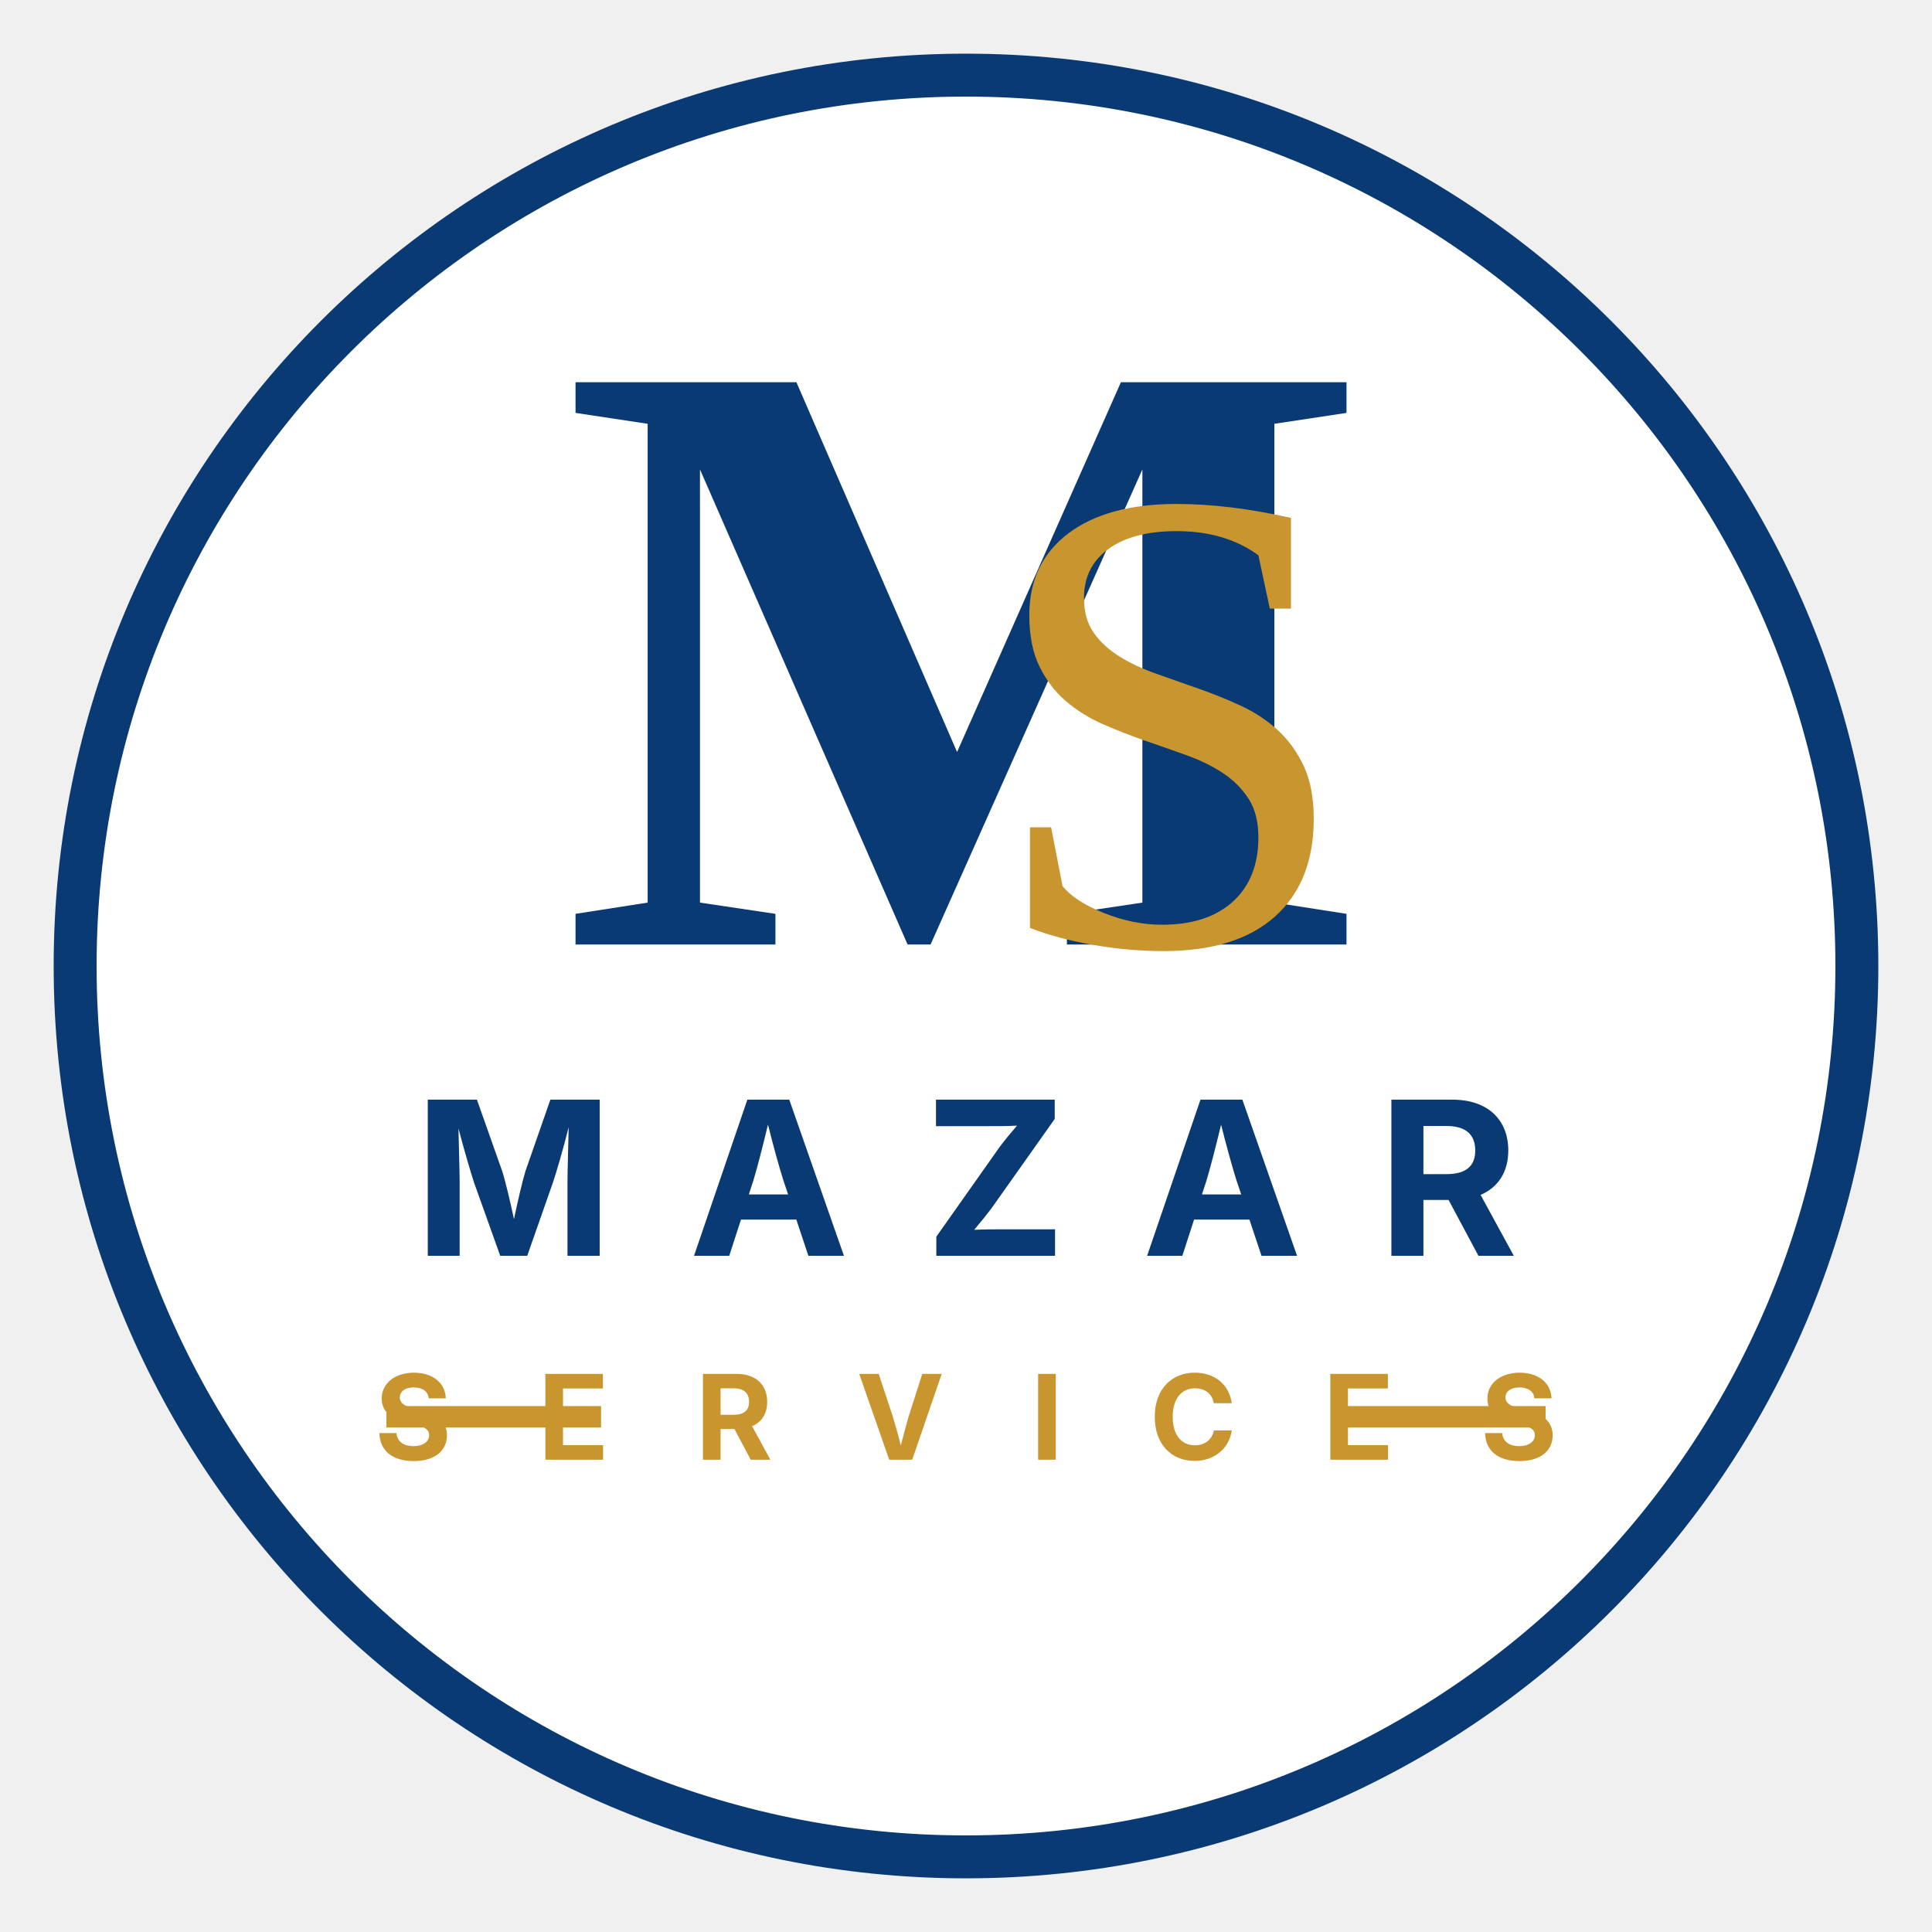
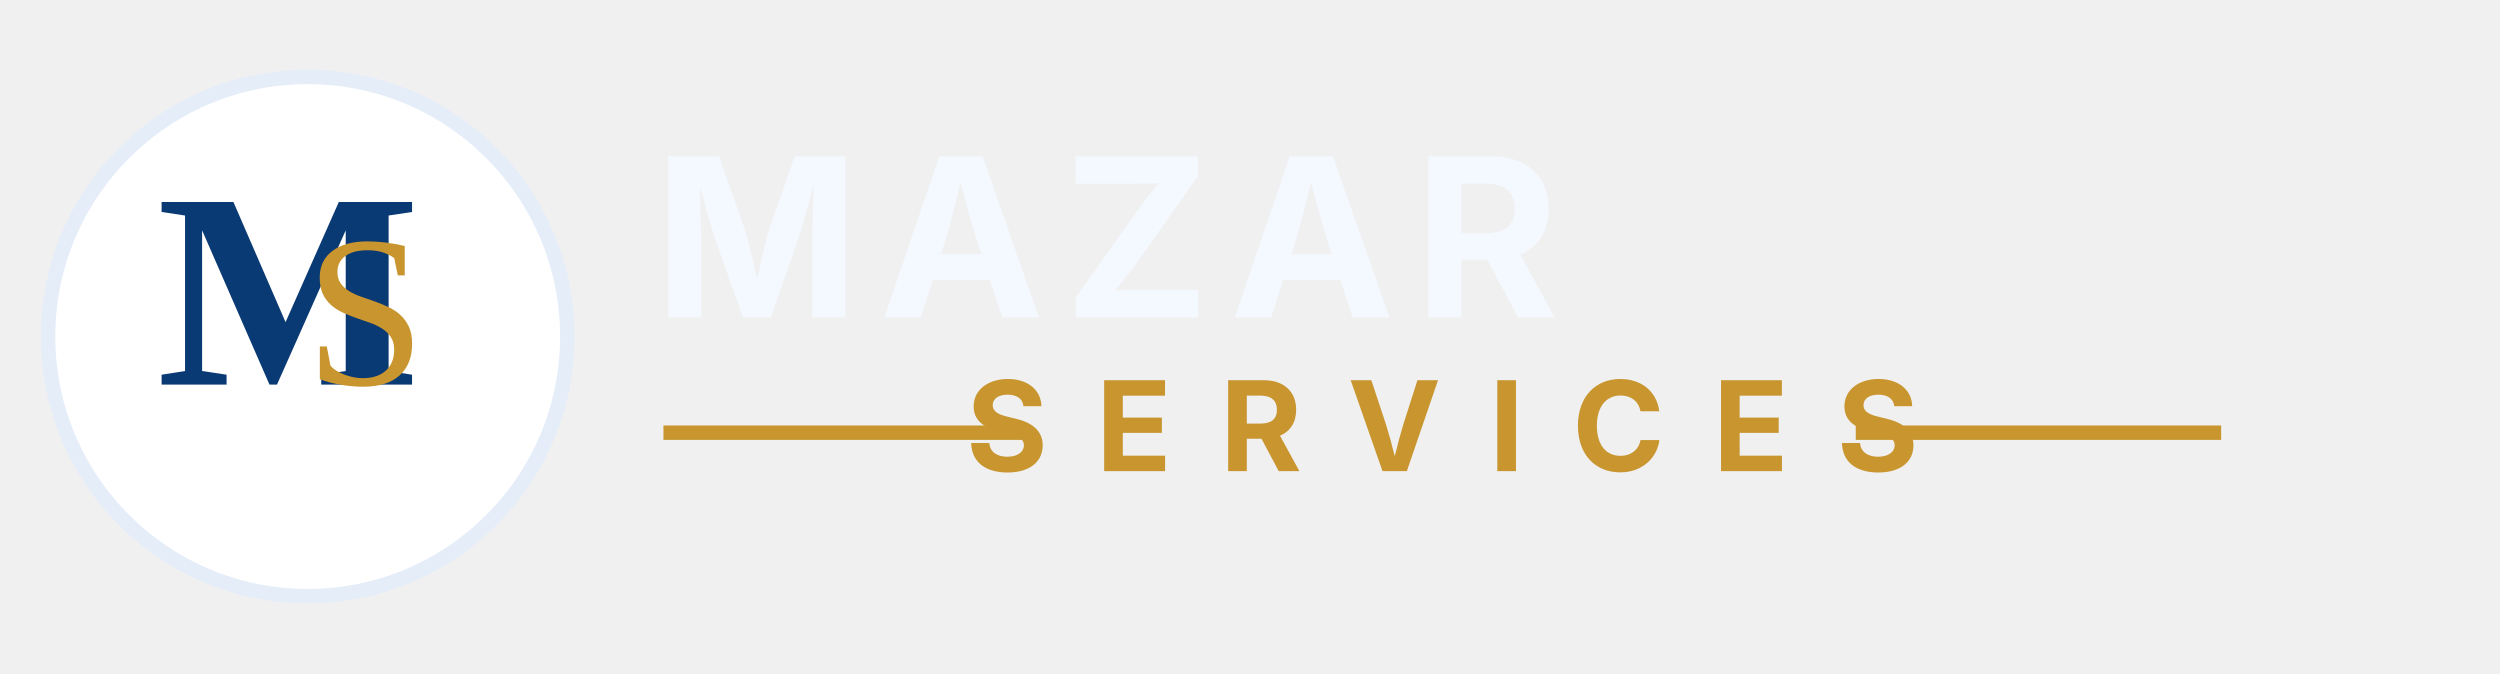
- <svg xmlns="http://www.w3.org/2000/svg" width="180" height="180" viewBox="0 0 180 180" role="img" aria-labelledby="t d">
-   <defs>
-     <style>
-       .blue{fill:#0a3a74}
-       .gold{fill:#c8952f}
-     </style>
-   </defs>
-   <circle cx="90" cy="90" r="83" fill="#ffffff" stroke="#0a3a74" stroke-width="4" />
-   <text x="90" y="88" text-anchor="middle" class="blue" font-family="Georgia, 'Times New Roman', serif" font-size="80" font-weight="700">M</text>
-   <text x="109" y="88" text-anchor="middle" class="gold" font-family="Georgia, 'Times New Roman', serif" font-size="62" font-weight="500">S</text>
-   <text x="90" y="117" text-anchor="middle" class="blue" font-family="Inter, Arial, sans-serif" font-size="20" letter-spacing="7" font-weight="700">MAZAR</text>
-   <line x1="36" y1="132" x2="56" y2="132" stroke="#c8952f" stroke-width="2" />
-   <line x1="124" y1="132" x2="144" y2="132" stroke="#c8952f" stroke-width="2" />
-   <text x="90" y="136" text-anchor="middle" class="gold" font-family="Inter, Arial, sans-serif" font-size="11" letter-spacing="8" font-weight="700">SERVICES</text>
+ <svg xmlns="http://www.w3.org/2000/svg" width="520" height="140" viewBox="0 0 520 140" role="img" aria-labelledby="t d">
+   <circle cx="64" cy="70" r="54" fill="#fff" stroke="#e5edf9" stroke-width="3" />
+   <text x="60" y="80" text-anchor="middle" fill="#0a3a74" font-family="Georgia, 'Times New Roman', serif" font-size="58" font-weight="700">M</text>
+   <text x="76" y="80" text-anchor="middle" fill="#c8952f" font-family="Georgia, 'Times New Roman', serif" font-size="45">S</text>
+   <text x="136" y="66" fill="#f4f8ff" font-family="Inter, Arial, sans-serif" font-size="46" font-weight="700" letter-spacing="4">MAZAR</text>
+   <line x1="138" y1="90" x2="214" y2="90" stroke="#c8952f" stroke-width="3" />
+   <line x1="386" y1="90" x2="462" y2="90" stroke="#c8952f" stroke-width="3" />
+   <text x="300" y="98" text-anchor="middle" fill="#c8952f" font-family="Inter, Arial, sans-serif" font-size="26" font-weight="700" letter-spacing="10">SERVICES</text>
</svg>
